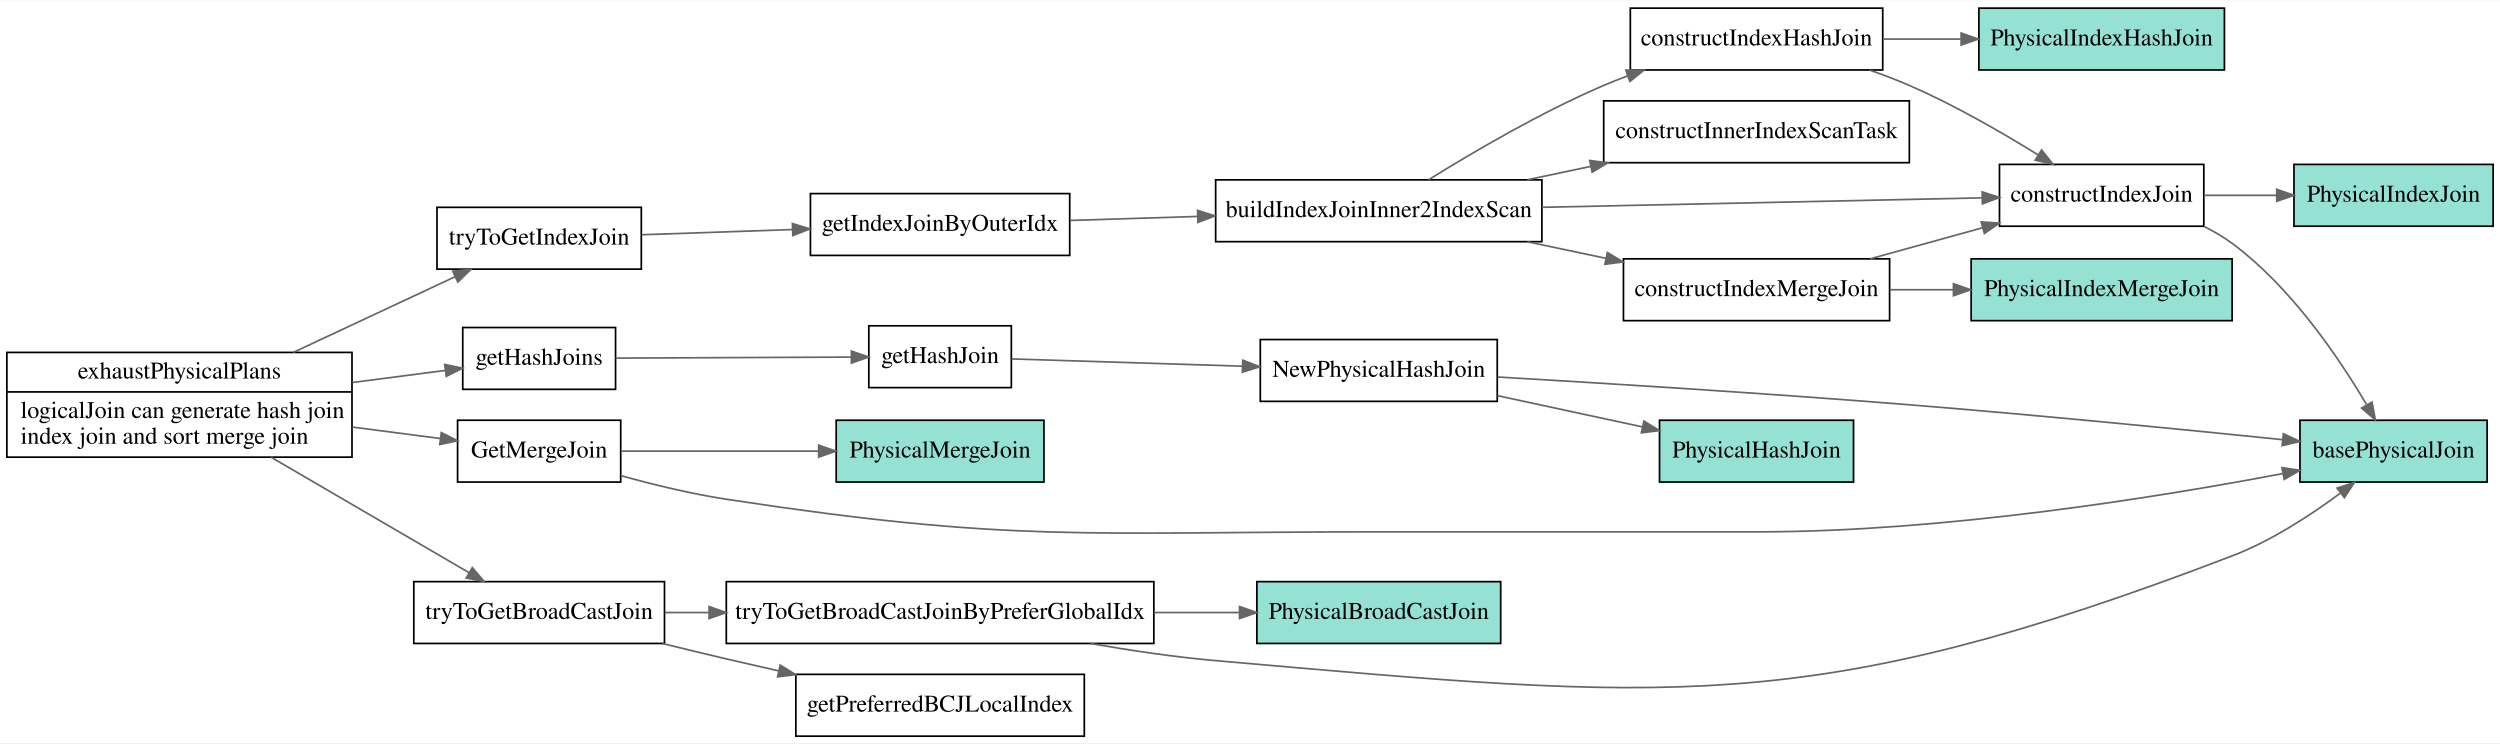
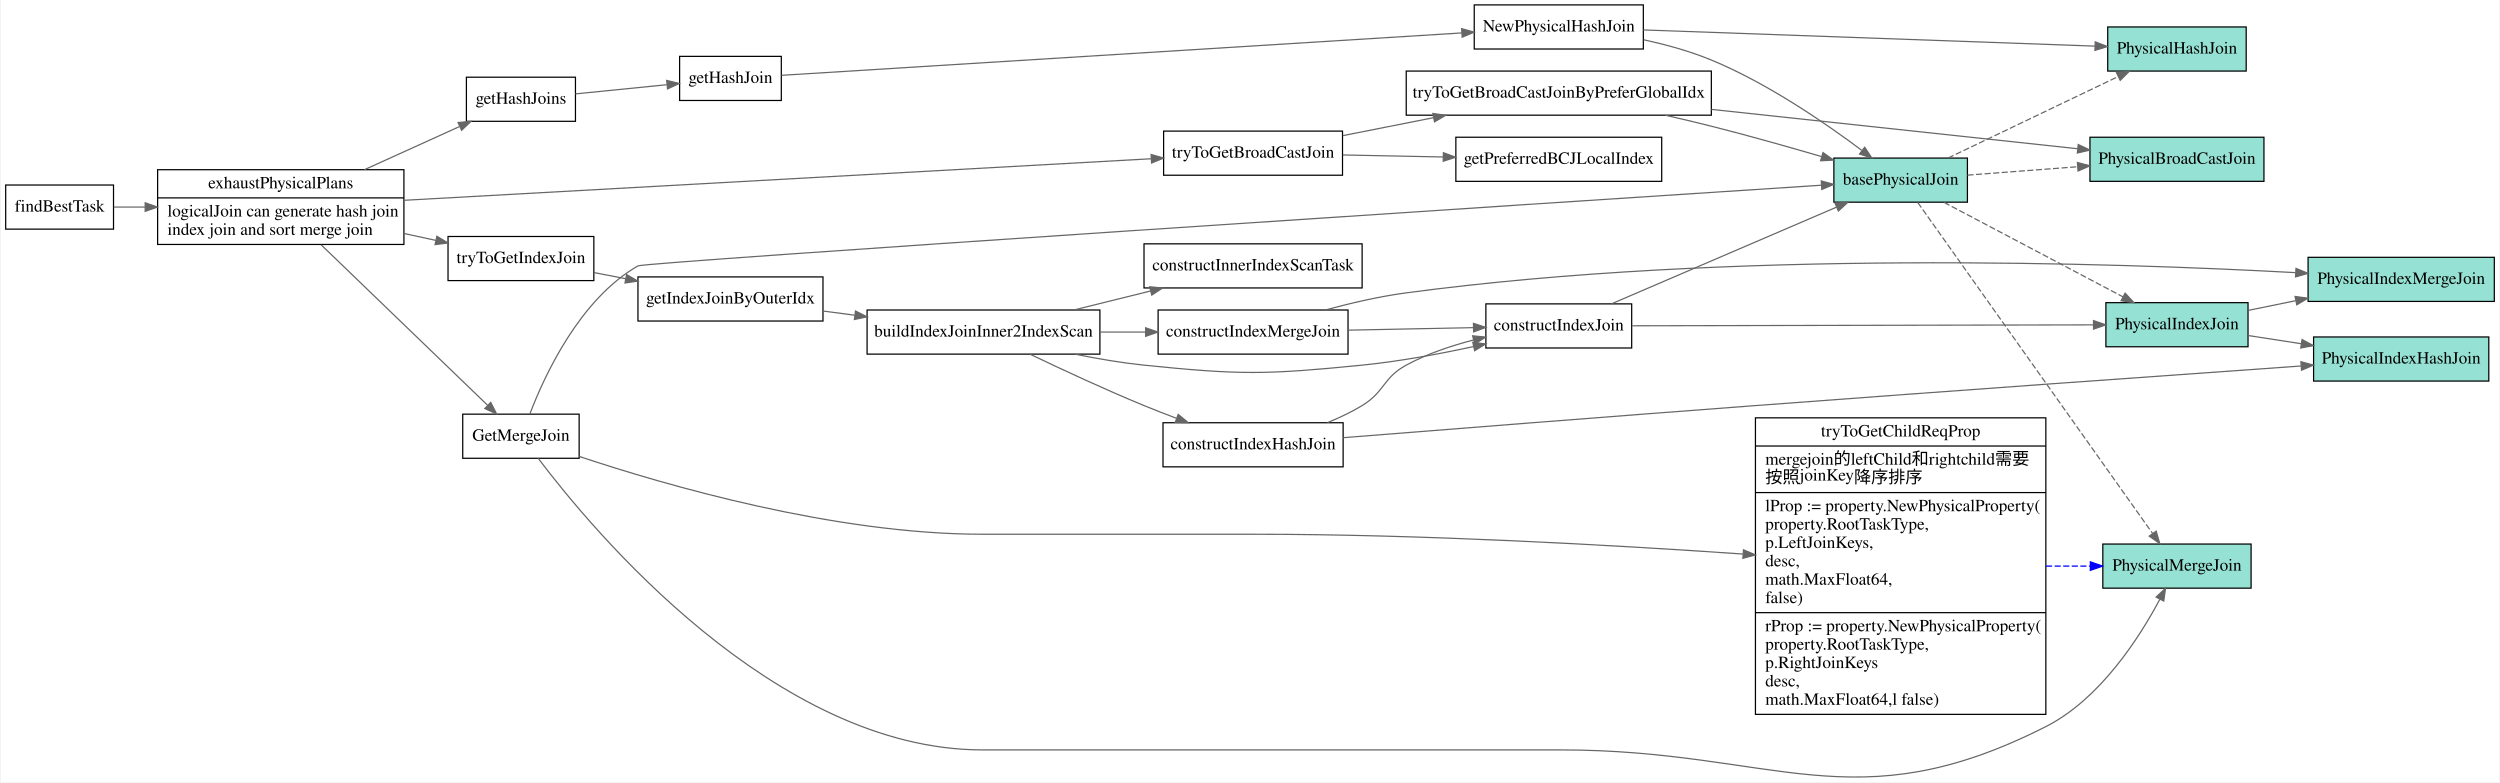
- <svg xmlns="http://www.w3.org/2000/svg" width="1456pt" height="433pt" viewBox="0.00 0.00 1456.00 432.50">
-   <g id="graph0" class="graph" transform="scale(1 1) rotate(0) translate(4 428.5)">
-     <polygon fill="white" stroke="transparent" points="-4,4 -4,-428.5 1452,-428.5 1452,4 -4,4" />
+ <svg xmlns="http://www.w3.org/2000/svg" width="2039pt" height="638pt" viewBox="0.00 0.00 2039.00 638.40">
+   <g id="graph0" class="graph" transform="scale(1 1) rotate(0) translate(4 634.4)">
+     <polygon fill="white" stroke="transparent" points="-4,4 -4,-634.4 2035,-634.4 2035,4 -4,4" />
    <g id="node1" class="node">
-       <polygon fill="none" stroke="black" points="0,-162.5 0,-223.5 201,-223.5 201,-162.5 0,-162.5" />
-       <text text-anchor="middle" x="100.5" y="-208.3" font-family="Times,serif" font-size="14.00">exhaustPhysicalPlans</text>
-       <polyline fill="none" stroke="black" points="0,-200.5 201,-200.5 " />
-       <text text-anchor="start" x="8" y="-185.3" font-family="Times,serif" font-size="14.00">logicalJoin can generate hash join</text>
-       <text text-anchor="start" x="8" y="-170.3" font-family="Times,serif" font-size="14.00"> index join and sort merge join</text>
+       <polygon fill="none" stroke="black" points="88,-483.4 0,-483.4 0,-447.4 88,-447.4 88,-483.4" />
+       <text text-anchor="middle" x="44" y="-461.7" font-family="Times,serif" font-size="14.00">findBestTask</text>
+     </g>
+     <g id="node2" class="node">
+       <polygon fill="none" stroke="black" points="124,-434.9 124,-495.9 325,-495.9 325,-434.9 124,-434.9" />
+       <text text-anchor="middle" x="224.5" y="-480.7" font-family="Times,serif" font-size="14.00">exhaustPhysicalPlans</text>
+       <polyline fill="none" stroke="black" points="124,-472.9 325,-472.9 " />
+       <text text-anchor="start" x="132" y="-457.7" font-family="Times,serif" font-size="14.00">logicalJoin can generate hash join</text>
+       <text text-anchor="start" x="132" y="-442.7" font-family="Times,serif" font-size="14.00"> index join and sort merge join</text>
+     </g>
+     <g id="edge1" class="edge">
+       <path fill="none" stroke="#666666" d="M88.21,-465.4C96.16,-465.4 104.77,-465.4 113.68,-465.4" />
+       <polygon fill="#666666" stroke="#666666" points="113.84,-468.9 123.84,-465.4 113.84,-461.9 113.84,-468.9" />
+     </g>
+     <g id="node11" class="node">
+       <polygon fill="none" stroke="black" points="468,-296.4 373,-296.4 373,-260.4 468,-260.4 468,-296.4" />
+       <text text-anchor="middle" x="420.5" y="-274.7" font-family="Times,serif" font-size="14.00">GetMergeJoin</text>
+     </g>
+     <g id="edge9" class="edge">
+       <path fill="none" stroke="#666666" d="M257.54,-434.52C295.46,-397.97 357.89,-337.79 393.14,-303.81" />
+       <polygon fill="#666666" stroke="#666666" points="395.88,-306.03 400.65,-296.57 391.02,-300.99 395.88,-306.03" />
+     </g>
+     <g id="node12" class="node">
+       <polygon fill="none" stroke="black" points="480,-441.4 361,-441.4 361,-405.4 480,-405.4 480,-441.4" />
+       <text text-anchor="middle" x="420.5" y="-419.7" font-family="Times,serif" font-size="14.00">tryToGetIndexJoin</text>
+     </g>
+     <g id="edge10" class="edge">
+       <path fill="none" stroke="#666666" d="M325.06,-443.85C333.88,-441.94 342.68,-440.03 351.16,-438.2" />
+       <polygon fill="#666666" stroke="#666666" points="351.91,-441.62 360.95,-436.08 350.43,-434.77 351.91,-441.62" />
+     </g>
+     <g id="node13" class="node">
+       <polygon fill="none" stroke="black" points="1091,-527.4 945,-527.4 945,-491.4 1091,-491.4 1091,-527.4" />
+       <text text-anchor="middle" x="1018" y="-505.7" font-family="Times,serif" font-size="14.00">tryToGetBroadCastJoin</text>
+     </g>
+     <g id="edge11" class="edge">
+       <path fill="none" stroke="#666666" d="M325.34,-470.95C483.42,-479.74 788.36,-496.69 934.71,-504.83" />
+       <polygon fill="#666666" stroke="#666666" points="934.79,-508.34 944.96,-505.4 935.17,-501.35 934.79,-508.34" />
+     </g>
+     <g id="node14" class="node">
+       <polygon fill="none" stroke="black" points="465,-571.4 376,-571.4 376,-535.4 465,-535.4 465,-571.4" />
+       <text text-anchor="middle" x="420.5" y="-549.7" font-family="Times,serif" font-size="14.00">getHashJoins</text>
+     </g>
+     <g id="edge12" class="edge">
+       <path fill="none" stroke="#666666" d="M292.81,-495.93C318.3,-507.5 346.81,-520.43 370.33,-531.1" />
+       <polygon fill="#666666" stroke="#666666" points="369.19,-534.42 379.74,-535.37 372.08,-528.05 369.19,-534.42" />
+     </g>
+     <g id="node3" class="node">
+       <polygon fill="#95e1d3" stroke="black" points="1711.5,-154.4 1711.5,-190.4 1832.5,-190.4 1832.5,-154.4 1711.5,-154.4" />
+       <text text-anchor="middle" x="1772" y="-168.7" font-family="Times,serif" font-size="14.00">PhysicalMergeJoin</text>
+     </g>
+     <g id="node4" class="node">
+       <polygon fill="#95e1d3" stroke="black" points="1492,-469.4 1492,-505.4 1601,-505.4 1601,-469.4 1492,-469.4" />
+       <text text-anchor="middle" x="1546.5" y="-483.7" font-family="Times,serif" font-size="14.00">basePhysicalJoin</text>
+     </g>
+     <g id="edge3" class="edge">
+       <path fill="none" stroke="#666666" stroke-dasharray="5,2" d="M1560.48,-469.1C1598.21,-415.93 1707.95,-261.27 1752.19,-198.92" />
+       <polygon fill="#666666" stroke="#666666" points="1755.05,-200.93 1757.98,-190.75 1749.34,-196.88 1755.05,-200.93" />
+     </g>
+     <g id="node5" class="node">
+       <polygon fill="#95e1d3" stroke="black" points="1715.5,-576.4 1715.5,-612.4 1828.5,-612.4 1828.5,-576.4 1715.5,-576.4" />
+       <text text-anchor="middle" x="1772" y="-590.7" font-family="Times,serif" font-size="14.00">PhysicalHashJoin</text>
+     </g>
+     <g id="edge4" class="edge">
+       <path fill="none" stroke="#666666" stroke-dasharray="5,2" d="M1585.16,-505.43C1623.44,-523.76 1682.84,-552.2 1724.14,-571.97" />
+       <polygon fill="#666666" stroke="#666666" points="1722.65,-575.14 1733.18,-576.3 1725.68,-568.82 1722.65,-575.14" />
    </g>
    <g id="node6" class="node">
-       <polygon fill="none" stroke="black" points="357.5,-184 262.5,-184 262.5,-148 357.5,-148 357.5,-184" />
-       <text text-anchor="middle" x="310" y="-162.3" font-family="Times,serif" font-size="14.00">GetMergeJoin</text>
-     </g>
-     <g id="edge1" class="edge">
-       <path fill="none" stroke="#666666" d="M201.3,-180.01C218.84,-177.73 236.54,-175.43 252.38,-173.37" />
-       <polygon fill="#666666" stroke="#666666" points="253.03,-176.81 262.49,-172.05 252.12,-169.87 253.03,-176.81" />
+       <polygon fill="#95e1d3" stroke="black" points="1701,-486.4 1701,-522.4 1843,-522.4 1843,-486.4 1701,-486.4" />
+       <text text-anchor="middle" x="1772" y="-500.7" font-family="Times,serif" font-size="14.00">PhysicalBroadCastJoin</text>
+     </g>
+     <g id="edge5" class="edge">
+       <path fill="none" stroke="#666666" stroke-dasharray="5,2" d="M1601.03,-491.47C1627.95,-493.52 1661.12,-496.04 1690.99,-498.32" />
+       <polygon fill="#666666" stroke="#666666" points="1690.75,-501.81 1700.98,-499.08 1691.28,-494.83 1690.75,-501.81" />
+     </g>
+     <g id="node8" class="node">
+       <polygon fill="#95e1d3" stroke="black" points="1714,-351.4 1714,-387.4 1830,-387.4 1830,-351.4 1714,-351.4" />
+       <text text-anchor="middle" x="1772" y="-365.7" font-family="Times,serif" font-size="14.00">PhysicalIndexJoin</text>
+     </g>
+     <g id="edge6" class="edge">
+       <path fill="none" stroke="#666666" stroke-dasharray="5,2" d="M1581.93,-469.22C1621.17,-448.5 1685.37,-414.61 1727.9,-392.16" />
+       <polygon fill="#666666" stroke="#666666" points="1729.69,-395.17 1736.9,-387.41 1726.42,-388.98 1729.69,-395.17" />
    </g>
    <g id="node7" class="node">
-       <polygon fill="none" stroke="black" points="369.5,-308 250.5,-308 250.5,-272 369.5,-272 369.5,-308" />
-       <text text-anchor="middle" x="310" y="-286.3" font-family="Times,serif" font-size="14.00">tryToGetIndexJoin</text>
+       <polygon fill="none" stroke="black" points="1428,-51.4 1428,-293.4 1665,-293.4 1665,-51.4 1428,-51.4" />
+       <text text-anchor="middle" x="1546.5" y="-278.2" font-family="Times,serif" font-size="14.00">tryToGetChildReqProp</text>
+       <polyline fill="none" stroke="black" points="1428,-270.4 1665,-270.4 " />
+       <text text-anchor="start" x="1436" y="-255.2" font-family="Times,serif" font-size="14.00">mergejoin的leftChild和rightchild需要</text>
+       <text text-anchor="start" x="1436" y="-240.2" font-family="Times,serif" font-size="14.00"> 按照joinKey降序排序</text>
+       <polyline fill="none" stroke="black" points="1428,-232.4 1665,-232.4 " />
+       <text text-anchor="start" x="1436" y="-217.2" font-family="Times,serif" font-size="14.00">lProp := property.NewPhysicalProperty(</text>
+       <text text-anchor="start" x="1436" y="-202.2" font-family="Times,serif" font-size="14.00"> property.RootTaskType,</text>
+       <text text-anchor="start" x="1436" y="-187.2" font-family="Times,serif" font-size="14.00"> p.LeftJoinKeys,</text>
+       <text text-anchor="start" x="1436" y="-172.2" font-family="Times,serif" font-size="14.00"> desc,</text>
+       <text text-anchor="start" x="1436" y="-157.2" font-family="Times,serif" font-size="14.00"> math.MaxFloat64,</text>
+       <text text-anchor="start" x="1436" y="-142.2" font-family="Times,serif" font-size="14.00"> false)</text>
+       <polyline fill="none" stroke="black" points="1428,-134.4 1665,-134.4 " />
+       <text text-anchor="start" x="1436" y="-119.2" font-family="Times,serif" font-size="14.00">rProp := property.NewPhysicalProperty(</text>
+       <text text-anchor="start" x="1436" y="-104.2" font-family="Times,serif" font-size="14.00"> property.RootTaskType,</text>
+       <text text-anchor="start" x="1436" y="-89.2" font-family="Times,serif" font-size="14.00"> p.RightJoinKeys</text>
+       <text text-anchor="start" x="1436" y="-74.2" font-family="Times,serif" font-size="14.00"> desc,</text>
+       <text text-anchor="start" x="1436" y="-59.2" font-family="Times,serif" font-size="14.00"> math.MaxFloat64,l false)</text>
    </g>
    <g id="edge2" class="edge">
-       <path fill="none" stroke="#666666" d="M166.87,-223.56C197.39,-237.83 233.08,-254.51 261.05,-267.59" />
-       <polygon fill="#666666" stroke="#666666" points="259.69,-270.81 270.23,-271.88 262.65,-264.47 259.69,-270.81" />
-     </g>
-     <g id="node8" class="node">
-       <polygon fill="none" stroke="black" points="383,-90 237,-90 237,-54 383,-54 383,-90" />
-       <text text-anchor="middle" x="310" y="-68.3" font-family="Times,serif" font-size="14.00">tryToGetBroadCastJoin</text>
-     </g>
-     <g id="edge3" class="edge">
-       <path fill="none" stroke="#666666" d="M153.86,-162.47C189.64,-141.6 236.32,-114.38 269.09,-95.27" />
-       <polygon fill="#666666" stroke="#666666" points="271.07,-98.17 277.95,-90.11 267.55,-92.12 271.07,-98.17" />
+       <path fill="none" stroke="blue" stroke-dasharray="5,2" d="M1665.14,-172.4C1677.38,-172.4 1689.52,-172.4 1700.98,-172.4" />
+       <polygon fill="blue" stroke="blue" points="1701.3,-175.9 1711.3,-172.4 1701.3,-168.9 1701.3,-175.9" />
    </g>
    <g id="node9" class="node">
-       <polygon fill="none" stroke="black" points="354.5,-238 265.5,-238 265.5,-202 354.5,-202 354.5,-238" />
-       <text text-anchor="middle" x="310" y="-216.3" font-family="Times,serif" font-size="14.00">getHashJoins</text>
-     </g>
-     <g id="edge4" class="edge">
-       <path fill="none" stroke="#666666" d="M201.3,-205.99C219.96,-208.41 238.78,-210.86 255.37,-213.02" />
-       <polygon fill="#666666" stroke="#666666" points="255.01,-216.5 265.38,-214.32 255.91,-209.56 255.01,-216.5" />
-     </g>
-     <g id="node2" class="node">
-       <polygon fill="#95e1d3" stroke="black" points="483,-148 483,-184 604,-184 604,-148 483,-148" />
-       <text text-anchor="middle" x="543.5" y="-162.3" font-family="Times,serif" font-size="14.00">PhysicalMergeJoin</text>
-     </g>
-     <g id="node3" class="node">
-       <polygon fill="#95e1d3" stroke="black" points="1335.5,-148 1335.5,-184 1444.5,-184 1444.5,-148 1335.5,-148" />
-       <text text-anchor="middle" x="1390" y="-162.3" font-family="Times,serif" font-size="14.00">basePhysicalJoin</text>
-     </g>
-     <g id="node4" class="node">
-       <polygon fill="#95e1d3" stroke="black" points="962.5,-148 962.5,-184 1075.5,-184 1075.5,-148 962.5,-148" />
-       <text text-anchor="middle" x="1019" y="-162.3" font-family="Times,serif" font-size="14.00">PhysicalHashJoin</text>
-     </g>
-     <g id="node5" class="node">
-       <polygon fill="#95e1d3" stroke="black" points="728,-54 728,-90 870,-90 870,-54 728,-54" />
-       <text text-anchor="middle" x="799" y="-68.3" font-family="Times,serif" font-size="14.00">PhysicalBroadCastJoin</text>
-     </g>
-     <g id="edge5" class="edge">
-       <path fill="none" stroke="#666666" d="M357.57,-166C390.52,-166 435.28,-166 472.51,-166" />
-       <polygon fill="#666666" stroke="#666666" points="472.79,-169.5 482.79,-166 472.79,-162.5 472.79,-169.5" />
-     </g>
-     <g id="edge6" class="edge">
-       <path fill="none" stroke="#666666" d="M357.61,-151.7C376.49,-146.49 398.61,-141.12 419,-138 585.71,-112.48 629.34,-119 798,-119 798,-119 798,-119 1020,-119 1127.94,-119 1252.22,-139.03 1325.5,-152.94" />
-       <polygon fill="#666666" stroke="#666666" points="1325.01,-156.41 1335.49,-154.86 1326.33,-149.54 1325.01,-156.41" />
-     </g>
-     <g id="node14" class="node">
-       <polygon fill="none" stroke="black" points="619,-316 468,-316 468,-280 619,-280 619,-316" />
-       <text text-anchor="middle" x="543.5" y="-294.3" font-family="Times,serif" font-size="14.00">getIndexJoinByOuterIdx</text>
+       <polygon fill="#95e1d3" stroke="black" points="1879,-388.4 1879,-424.4 2031,-424.4 2031,-388.4 1879,-388.4" />
+       <text text-anchor="middle" x="1955" y="-402.7" font-family="Times,serif" font-size="14.00">PhysicalIndexMergeJoin</text>
+     </g>
+     <g id="edge7" class="edge">
+       <path fill="none" stroke="#666666" d="M1830.27,-381.11C1842.57,-383.62 1855.81,-386.33 1868.91,-389.01" />
+       <polygon fill="#666666" stroke="#666666" points="1868.38,-392.47 1878.88,-391.05 1869.78,-385.61 1868.38,-392.47" />
+     </g>
+     <g id="node10" class="node">
+       <polygon fill="#95e1d3" stroke="black" points="1883.5,-323.4 1883.5,-359.4 2026.5,-359.4 2026.5,-323.4 1883.5,-323.4" />
+       <text text-anchor="middle" x="1955" y="-337.7" font-family="Times,serif" font-size="14.00">PhysicalIndexHashJoin</text>
+     </g>
+     <g id="edge8" class="edge">
+       <path fill="none" stroke="#666666" d="M1830.27,-360.54C1843.99,-358.42 1858.89,-356.12 1873.44,-353.87" />
+       <polygon fill="#666666" stroke="#666666" points="1874.09,-357.31 1883.44,-352.32 1873.02,-350.39 1874.09,-357.31" />
+     </g>
+     <g id="edge13" class="edge">
+       <path fill="none" stroke="#666666" d="M434.56,-260.4C478.51,-202.13 627.76,-22.4 797,-22.4 797,-22.4 797,-22.4 1268.5,-22.4 1444.92,-22.4 1507.64,38.37 1665,-41.4 1709.22,-63.82 1741.35,-113.97 1758.01,-145.3" />
+       <polygon fill="#666666" stroke="#666666" points="1754.99,-147.09 1762.68,-154.37 1761.22,-143.88 1754.99,-147.09" />
+     </g>
+     <g id="edge14" class="edge">
+       <path fill="none" stroke="#666666" d="M427.89,-296.84C439.76,-327.94 468.41,-390.11 516,-417.4 521.27,-420.43 1257.69,-468.64 1481.64,-483.24" />
+       <polygon fill="#666666" stroke="#666666" points="1481.7,-486.76 1491.91,-483.91 1482.16,-479.77 1481.7,-486.76" />
    </g>
    <g id="edge15" class="edge">
-       <path fill="none" stroke="#666666" d="M369.72,-292.03C396.32,-292.95 428.28,-294.05 457.44,-295.06" />
-       <polygon fill="#666666" stroke="#666666" points="457.5,-298.56 467.62,-295.41 457.75,-291.57 457.5,-298.56" />
-     </g>
-     <g id="node12" class="node">
-       <polygon fill="none" stroke="black" points="668,-90 419,-90 419,-54 668,-54 668,-90" />
-       <text text-anchor="middle" x="543.5" y="-68.3" font-family="Times,serif" font-size="14.00">tryToGetBroadCastJoinByPreferGlobalIdx</text>
-     </g>
-     <g id="edge11" class="edge">
-       <path fill="none" stroke="#666666" d="M383.3,-72C391.5,-72 400.04,-72 408.72,-72" />
-       <polygon fill="#666666" stroke="#666666" points="408.96,-75.5 418.96,-72 408.96,-68.5 408.96,-75.5" />
-     </g>
-     <g id="node13" class="node">
-       <polygon fill="none" stroke="black" points="627.5,-36 459.5,-36 459.5,0 627.5,0 627.5,-36" />
-       <text text-anchor="middle" x="543.5" y="-14.3" font-family="Times,serif" font-size="14.00">getPreferredBCJLocalIndex</text>
-     </g>
-     <g id="edge12" class="edge">
-       <path fill="none" stroke="#666666" d="M381.8,-53.98C394.19,-50.92 406.96,-47.82 419,-45 428.88,-42.69 439.22,-40.33 449.52,-38.02" />
-       <polygon fill="#666666" stroke="#666666" points="450.39,-41.41 459.38,-35.82 448.86,-34.58 450.39,-41.41" />
-     </g>
-     <g id="node10" class="node">
-       <polygon fill="none" stroke="black" points="585,-239 502,-239 502,-203 585,-203 585,-239" />
-       <text text-anchor="middle" x="543.5" y="-217.3" font-family="Times,serif" font-size="14.00">getHashJoin</text>
-     </g>
-     <g id="edge7" class="edge">
-       <path fill="none" stroke="#666666" d="M354.54,-220.19C393.54,-220.36 450.75,-220.6 491.8,-220.78" />
-       <polygon fill="#666666" stroke="#666666" points="491.85,-224.28 501.87,-220.82 491.88,-217.28 491.85,-224.28" />
-     </g>
-     <g id="node11" class="node">
-       <polygon fill="none" stroke="black" points="868,-231 730,-231 730,-195 868,-195 868,-231" />
-       <text text-anchor="middle" x="799" y="-209.3" font-family="Times,serif" font-size="14.00">NewPhysicalHashJoin</text>
-     </g>
-     <g id="edge8" class="edge">
-       <path fill="none" stroke="#666666" d="M585.23,-219.71C621.33,-218.58 675.05,-216.88 719.48,-215.48" />
-       <polygon fill="#666666" stroke="#666666" points="719.79,-218.97 729.68,-215.16 719.57,-211.97 719.79,-218.97" />
-     </g>
-     <g id="edge9" class="edge">
-       <path fill="none" stroke="#666666" d="M868.25,-209.18C930.69,-205.53 1025.61,-199.63 1108,-193 1182.62,-186.99 1268.23,-178.54 1325.15,-172.7" />
-       <polygon fill="#666666" stroke="#666666" points="1325.85,-176.15 1335.44,-171.64 1325.13,-169.19 1325.85,-176.15" />
-     </g>
-     <g id="edge10" class="edge">
-       <path fill="none" stroke="#666666" d="M868.08,-198.32C895,-192.52 925.81,-185.88 952.48,-180.13" />
-       <polygon fill="#666666" stroke="#666666" points="953.44,-183.5 962.47,-177.97 951.96,-176.66 953.44,-183.5" />
-     </g>
-     <g id="edge13" class="edge">
-       <path fill="none" stroke="#666666" d="M631.06,-53.99C654.61,-49.86 680.19,-46.07 704,-44 967.51,-21.05 1048.97,-10.45 1296,-105 1318.78,-113.72 1341.73,-128.69 1359.12,-141.61" />
-       <polygon fill="#666666" stroke="#666666" points="1357.12,-144.49 1367.19,-147.76 1361.36,-138.92 1357.12,-144.49" />
-     </g>
-     <g id="edge14" class="edge">
-       <path fill="none" stroke="#666666" d="M668.28,-72C685.08,-72 701.96,-72 717.72,-72" />
-       <polygon fill="#666666" stroke="#666666" points="717.91,-75.5 727.91,-72 717.91,-68.5 717.91,-75.5" />
+       <path fill="none" stroke="#666666" d="M468.24,-261.83C538.6,-238.39 676.36,-198.4 797,-198.4 797,-198.4 797,-198.4 1019,-198.4 1155.31,-198.4 1311.23,-189.6 1417.8,-182.24" />
+       <polygon fill="#666666" stroke="#666666" points="1418.23,-185.72 1427.96,-181.53 1417.74,-178.74 1418.23,-185.72" />
+     </g>
+     <g id="node19" class="node">
+       <polygon fill="none" stroke="black" points="667,-408.4 516,-408.4 516,-372.4 667,-372.4 667,-408.4" />
+       <text text-anchor="middle" x="591.5" y="-386.7" font-family="Times,serif" font-size="14.00">getIndexJoinByOuterIdx</text>
+     </g>
+     <g id="edge24" class="edge">
+       <path fill="none" stroke="#666666" d="M480.13,-411.95C488.51,-410.32 497.27,-408.61 506.03,-406.9" />
+       <polygon fill="#666666" stroke="#666666" points="506.75,-410.32 515.89,-404.97 505.41,-403.45 506.75,-410.32" />
+     </g>
+     <g id="node17" class="node">
+       <polygon fill="none" stroke="black" points="1392,-576.4 1143,-576.4 1143,-540.4 1392,-540.4 1392,-576.4" />
+       <text text-anchor="middle" x="1267.5" y="-554.7" font-family="Times,serif" font-size="14.00">tryToGetBroadCastJoinByPreferGlobalIdx</text>
+     </g>
+     <g id="edge20" class="edge">
+       <path fill="none" stroke="#666666" d="M1091.25,-523.71C1114.43,-528.3 1140.54,-533.46 1165.39,-538.38" />
+       <polygon fill="#666666" stroke="#666666" points="1164.72,-541.82 1175.21,-540.33 1166.08,-534.95 1164.72,-541.82" />
+     </g>
+     <g id="node18" class="node">
+       <polygon fill="none" stroke="black" points="1351.5,-522.4 1183.5,-522.4 1183.5,-486.4 1351.5,-486.4 1351.5,-522.4" />
+       <text text-anchor="middle" x="1267.5" y="-500.7" font-family="Times,serif" font-size="14.00">getPreferredBCJLocalIndex</text>
+     </g>
+     <g id="edge21" class="edge">
+       <path fill="none" stroke="#666666" d="M1091.25,-507.94C1116.81,-507.43 1145.93,-506.84 1173,-506.29" />
+       <polygon fill="#666666" stroke="#666666" points="1173.33,-509.79 1183.26,-506.08 1173.19,-502.79 1173.33,-509.79" />
    </g>
    <g id="node15" class="node">
-       <polygon fill="none" stroke="black" points="894,-324 704,-324 704,-288 894,-288 894,-324" />
-       <text text-anchor="middle" x="799" y="-302.3" font-family="Times,serif" font-size="14.00">buildIndexJoinInner2IndexScan</text>
+       <polygon fill="none" stroke="black" points="633,-588.4 550,-588.4 550,-552.4 633,-552.4 633,-588.4" />
+       <text text-anchor="middle" x="591.5" y="-566.7" font-family="Times,serif" font-size="14.00">getHashJoin</text>
    </g>
    <g id="edge16" class="edge">
-       <path fill="none" stroke="#666666" d="M619.19,-300.36C642.42,-301.09 668.48,-301.91 693.36,-302.7" />
-       <polygon fill="#666666" stroke="#666666" points="693.47,-306.2 703.57,-303.02 693.69,-299.21 693.47,-306.2" />
+       <path fill="none" stroke="#666666" d="M465.02,-557.78C487.77,-560.07 515.74,-562.88 539.5,-565.27" />
+       <polygon fill="#666666" stroke="#666666" points="539.44,-568.78 549.74,-566.3 540.14,-561.82 539.44,-568.78" />
    </g>
    <g id="node16" class="node">
-       <polygon fill="none" stroke="black" points="1108,-370 930,-370 930,-334 1108,-334 1108,-370" />
-       <text text-anchor="middle" x="1019" y="-348.3" font-family="Times,serif" font-size="14.00">constructInnerIndexScanTask</text>
+       <polygon fill="none" stroke="black" points="1336.5,-630.4 1198.5,-630.4 1198.5,-594.4 1336.5,-594.4 1336.5,-630.4" />
+       <text text-anchor="middle" x="1267.5" y="-608.7" font-family="Times,serif" font-size="14.00">NewPhysicalHashJoin</text>
    </g>
    <g id="edge17" class="edge">
-       <path fill="none" stroke="#666666" d="M885.53,-324.05C897.68,-326.61 910.23,-329.26 922.54,-331.86" />
-       <polygon fill="#666666" stroke="#666666" points="921.85,-335.29 932.36,-333.93 923.29,-328.44 921.85,-335.29" />
-     </g>
-     <g id="node17" class="node">
-       <polygon fill="none" stroke="black" points="1279.5,-333 1160.5,-333 1160.5,-297 1279.5,-297 1279.5,-333" />
-       <text text-anchor="middle" x="1220" y="-311.3" font-family="Times,serif" font-size="14.00">constructIndexJoin</text>
+       <path fill="none" stroke="#666666" d="M633.14,-572.93C742.51,-579.75 1044.49,-598.57 1188.34,-607.53" />
+       <polygon fill="#666666" stroke="#666666" points="1188.22,-611.03 1198.42,-608.16 1188.66,-604.04 1188.22,-611.03" />
    </g>
    <g id="edge18" class="edge">
-       <path fill="none" stroke="#666666" d="M894.03,-308.02C971.88,-309.69 1080.65,-312.03 1150.47,-313.53" />
-       <polygon fill="#666666" stroke="#666666" points="1150.4,-317.03 1160.48,-313.74 1150.55,-310.03 1150.4,-317.03" />
-     </g>
-     <g id="node18" class="node">
-       <polygon fill="none" stroke="black" points="1092.5,-424 945.5,-424 945.5,-388 1092.5,-388 1092.5,-424" />
-       <text text-anchor="middle" x="1019" y="-402.3" font-family="Times,serif" font-size="14.00">constructIndexHashJoin</text>
+       <path fill="none" stroke="#666666" d="M1336.79,-601.96C1355.12,-597.96 1374.66,-592.57 1392,-585.4 1437.75,-566.51 1484.94,-534.07 1514.71,-511.73" />
+       <polygon fill="#666666" stroke="#666666" points="1517.16,-514.26 1523,-505.43 1512.92,-508.69 1517.16,-514.26" />
    </g>
    <g id="edge19" class="edge">
-       <path fill="none" stroke="#666666" d="M828.02,-324.06C853.76,-340.08 893.36,-363.31 930,-379 934.45,-380.91 939.08,-382.74 943.78,-384.49" />
-       <polygon fill="#666666" stroke="#666666" points="942.9,-387.89 953.5,-387.96 945.26,-381.3 942.9,-387.89" />
-     </g>
-     <g id="node19" class="node">
-       <polygon fill="none" stroke="black" points="1096.5,-278 941.5,-278 941.5,-242 1096.5,-242 1096.5,-278" />
-       <text text-anchor="middle" x="1019" y="-256.3" font-family="Times,serif" font-size="14.00">constructIndexMergeJoin</text>
-     </g>
-     <g id="edge20" class="edge">
-       <path fill="none" stroke="#666666" d="M885.53,-287.95C900.6,-284.77 916.3,-281.46 931.4,-278.27" />
-       <polygon fill="#666666" stroke="#666666" points="932.16,-281.69 941.22,-276.2 930.71,-274.84 932.16,-281.69" />
+       <path fill="none" stroke="#666666" d="M1336.53,-609.97C1433.28,-606.5 1609.47,-600.19 1705.06,-596.76" />
+       <polygon fill="#666666" stroke="#666666" points="1705.31,-600.26 1715.18,-596.4 1705.06,-593.26 1705.31,-600.26" />
+     </g>
+     <g id="edge22" class="edge">
+       <path fill="none" stroke="#666666" d="M1354.37,-540.37C1367.02,-537.5 1379.87,-534.46 1392,-531.4 1421.69,-523.91 1454.33,-514.69 1481.85,-506.64" />
+       <polygon fill="#666666" stroke="#666666" points="1483.13,-509.91 1491.74,-503.72 1481.16,-503.19 1483.13,-509.91" />
    </g>
    <g id="edge23" class="edge">
-       <path fill="none" stroke="#666666" d="M1279.61,-296.87C1285.39,-293.99 1290.97,-290.72 1296,-287 1330.31,-261.65 1358.25,-220.32 1374.26,-193.14" />
-       <polygon fill="#666666" stroke="#666666" points="1377.47,-194.58 1379.42,-184.17 1371.4,-191.09 1377.47,-194.58" />
+       <path fill="none" stroke="#666666" d="M1392.07,-545.12C1485.29,-535.11 1610.44,-521.66 1690.92,-513.01" />
+       <polygon fill="#666666" stroke="#666666" points="1691.43,-516.47 1701,-511.92 1690.68,-509.51 1691.43,-516.47" />
+     </g>
+     <g id="node20" class="node">
+       <polygon fill="none" stroke="black" points="893,-381.4 703,-381.4 703,-345.4 893,-345.4 893,-381.4" />
+       <text text-anchor="middle" x="798" y="-359.7" font-family="Times,serif" font-size="14.00">buildIndexJoinInner2IndexScan</text>
+     </g>
+     <g id="edge25" class="edge">
+       <path fill="none" stroke="#666666" d="M667.2,-380.54C675.56,-379.44 684.19,-378.3 692.84,-377.15" />
+       <polygon fill="#666666" stroke="#666666" points="693.53,-380.59 702.99,-375.81 692.62,-373.65 693.53,-380.59" />
    </g>
    <g id="node21" class="node">
-       <polygon fill="#95e1d3" stroke="black" points="1332,-297 1332,-333 1448,-333 1448,-297 1332,-297" />
-       <text text-anchor="middle" x="1390" y="-311.3" font-family="Times,serif" font-size="14.00">PhysicalIndexJoin</text>
-     </g>
-     <g id="edge24" class="edge">
-       <path fill="none" stroke="#666666" d="M1279.76,-315C1293.39,-315 1307.99,-315 1321.95,-315" />
-       <polygon fill="#666666" stroke="#666666" points="1321.97,-318.5 1331.97,-315 1321.97,-311.5 1321.97,-318.5" />
-     </g>
-     <g id="edge25" class="edge">
-       <path fill="none" stroke="#666666" d="M1085.01,-387.88C1092.85,-385.16 1100.67,-382.19 1108,-379 1134.06,-367.66 1161.75,-351.7 1182.96,-338.56" />
-       <polygon fill="#666666" stroke="#666666" points="1185.02,-341.4 1191.63,-333.12 1181.29,-335.47 1185.02,-341.4" />
+       <polygon fill="none" stroke="black" points="1107,-435.4 929,-435.4 929,-399.4 1107,-399.4 1107,-435.4" />
+       <text text-anchor="middle" x="1018" y="-413.7" font-family="Times,serif" font-size="14.00">constructInnerIndexScanTask</text>
+     </g>
+     <g id="edge26" class="edge">
+       <path fill="none" stroke="#666666" d="M871.89,-381.46C891.89,-386.41 913.72,-391.82 934.23,-396.9" />
+       <polygon fill="#666666" stroke="#666666" points="933.63,-400.36 944.17,-399.36 935.31,-393.56 933.63,-400.36" />
    </g>
    <g id="node22" class="node">
-       <polygon fill="#95e1d3" stroke="black" points="1148.5,-388 1148.5,-424 1291.5,-424 1291.5,-388 1148.5,-388" />
-       <text text-anchor="middle" x="1220" y="-402.3" font-family="Times,serif" font-size="14.00">PhysicalIndexHashJoin</text>
-     </g>
-     <g id="edge26" class="edge">
-       <path fill="none" stroke="#666666" d="M1092.69,-406C1107.39,-406 1122.94,-406 1137.91,-406" />
-       <polygon fill="#666666" stroke="#666666" points="1138.17,-409.5 1148.17,-406 1138.17,-402.5 1138.17,-409.5" />
-     </g>
-     <g id="edge21" class="edge">
-       <path fill="none" stroke="#666666" d="M1085.16,-278.01C1106.1,-283.8 1129.36,-290.22 1150.53,-296.08" />
-       <polygon fill="#666666" stroke="#666666" points="1149.84,-299.52 1160.41,-298.81 1151.71,-292.77 1149.84,-299.52" />
-     </g>
-     <g id="node20" class="node">
-       <polygon fill="#95e1d3" stroke="black" points="1144,-242 1144,-278 1296,-278 1296,-242 1144,-242" />
-       <text text-anchor="middle" x="1220" y="-256.3" font-family="Times,serif" font-size="14.00">PhysicalIndexMergeJoin</text>
-     </g>
-     <g id="edge22" class="edge">
-       <path fill="none" stroke="#666666" d="M1096.65,-260C1108.71,-260 1121.25,-260 1133.5,-260" />
-       <polygon fill="#666666" stroke="#666666" points="1133.7,-263.5 1143.7,-260 1133.7,-256.5 1133.7,-263.5" />
+       <polygon fill="none" stroke="black" points="1327,-386.4 1208,-386.4 1208,-350.4 1327,-350.4 1327,-386.4" />
+       <text text-anchor="middle" x="1267.5" y="-364.7" font-family="Times,serif" font-size="14.00">constructIndexJoin</text>
+     </g>
+     <g id="edge27" class="edge">
+       <path fill="none" stroke="#666666" d="M872.84,-345.34C891.08,-341.63 910.66,-338.29 929,-336.4 1007.7,-328.32 1028.28,-328.58 1107,-336.4 1137.04,-339.39 1169.79,-345.46 1197.76,-351.51" />
+       <polygon fill="#666666" stroke="#666666" points="1197.32,-355 1207.84,-353.74 1198.83,-348.17 1197.32,-355" />
+     </g>
+     <g id="node23" class="node">
+       <polygon fill="none" stroke="black" points="1091.5,-289.4 944.5,-289.4 944.5,-253.4 1091.5,-253.4 1091.5,-289.4" />
+       <text text-anchor="middle" x="1018" y="-267.7" font-family="Times,serif" font-size="14.00">constructIndexHashJoin</text>
+     </g>
+     <g id="edge28" class="edge">
+       <path fill="none" stroke="#666666" d="M835.9,-345.37C861.73,-333 897.17,-316.51 929,-303.4 937.5,-299.9 946.54,-296.39 955.46,-293.03" />
+       <polygon fill="#666666" stroke="#666666" points="956.91,-296.23 965.07,-289.47 954.48,-289.67 956.91,-296.23" />
+     </g>
+     <g id="node24" class="node">
+       <polygon fill="none" stroke="black" points="1095.5,-381.4 940.5,-381.4 940.5,-345.4 1095.5,-345.4 1095.5,-381.4" />
+       <text text-anchor="middle" x="1018" y="-359.7" font-family="Times,serif" font-size="14.00">constructIndexMergeJoin</text>
+     </g>
+     <g id="edge29" class="edge">
+       <path fill="none" stroke="#666666" d="M893.03,-363.4C905.37,-363.4 917.96,-363.4 930.17,-363.4" />
+       <polygon fill="#666666" stroke="#666666" points="930.32,-366.9 940.32,-363.4 930.32,-359.9 930.32,-366.9" />
+     </g>
+     <g id="edge32" class="edge">
+       <path fill="none" stroke="#666666" d="M1310.57,-386.48C1359.83,-407.64 1441.39,-442.68 1494.28,-465.4" />
+       <polygon fill="#666666" stroke="#666666" points="1492.92,-468.62 1503.49,-469.35 1495.68,-462.19 1492.92,-468.62" />
+     </g>
+     <g id="edge33" class="edge">
+       <path fill="none" stroke="#666666" d="M1327.13,-368.52C1421.02,-368.71 1604.6,-369.07 1703.71,-369.27" />
+       <polygon fill="#666666" stroke="#666666" points="1703.9,-372.77 1713.9,-369.29 1703.91,-365.77 1703.9,-372.77" />
+     </g>
+     <g id="edge34" class="edge">
+       <path fill="none" stroke="#666666" d="M1091.76,-277.23C1173.54,-283.74 1310.28,-294.54 1428,-303.4 1585.72,-315.27 1770.09,-328.42 1873.33,-335.72" />
+       <polygon fill="#666666" stroke="#666666" points="1873.15,-339.22 1883.37,-336.43 1873.65,-332.24 1873.15,-339.22" />
+     </g>
+     <g id="edge35" class="edge">
+       <path fill="none" stroke="#666666" d="M1078.7,-289.48C1088.47,-293.45 1098.24,-298.09 1107,-303.4 1125.56,-314.66 1123.93,-326.04 1143,-336.4 1159.83,-345.55 1179.37,-352.16 1197.89,-356.92" />
+       <polygon fill="#666666" stroke="#666666" points="1197.2,-360.35 1207.74,-359.3 1198.85,-353.55 1197.2,-360.35" />
+     </g>
+     <g id="edge30" class="edge">
+       <path fill="none" stroke="#666666" d="M1077.09,-381.45C1097.7,-387.03 1121.18,-392.48 1143,-395.4 1405.54,-430.54 1720.14,-419.98 1868.54,-411.91" />
+       <polygon fill="#666666" stroke="#666666" points="1869.14,-415.38 1878.93,-411.33 1868.75,-408.39 1869.14,-415.38" />
+     </g>
+     <g id="edge31" class="edge">
+       <path fill="none" stroke="#666666" d="M1095.62,-364.95C1128.28,-365.61 1166.1,-366.37 1197.84,-367.02" />
+       <polygon fill="#666666" stroke="#666666" points="1197.85,-370.52 1207.92,-367.22 1197.99,-363.52 1197.85,-370.52" />
    </g>
  </g>
</svg>
